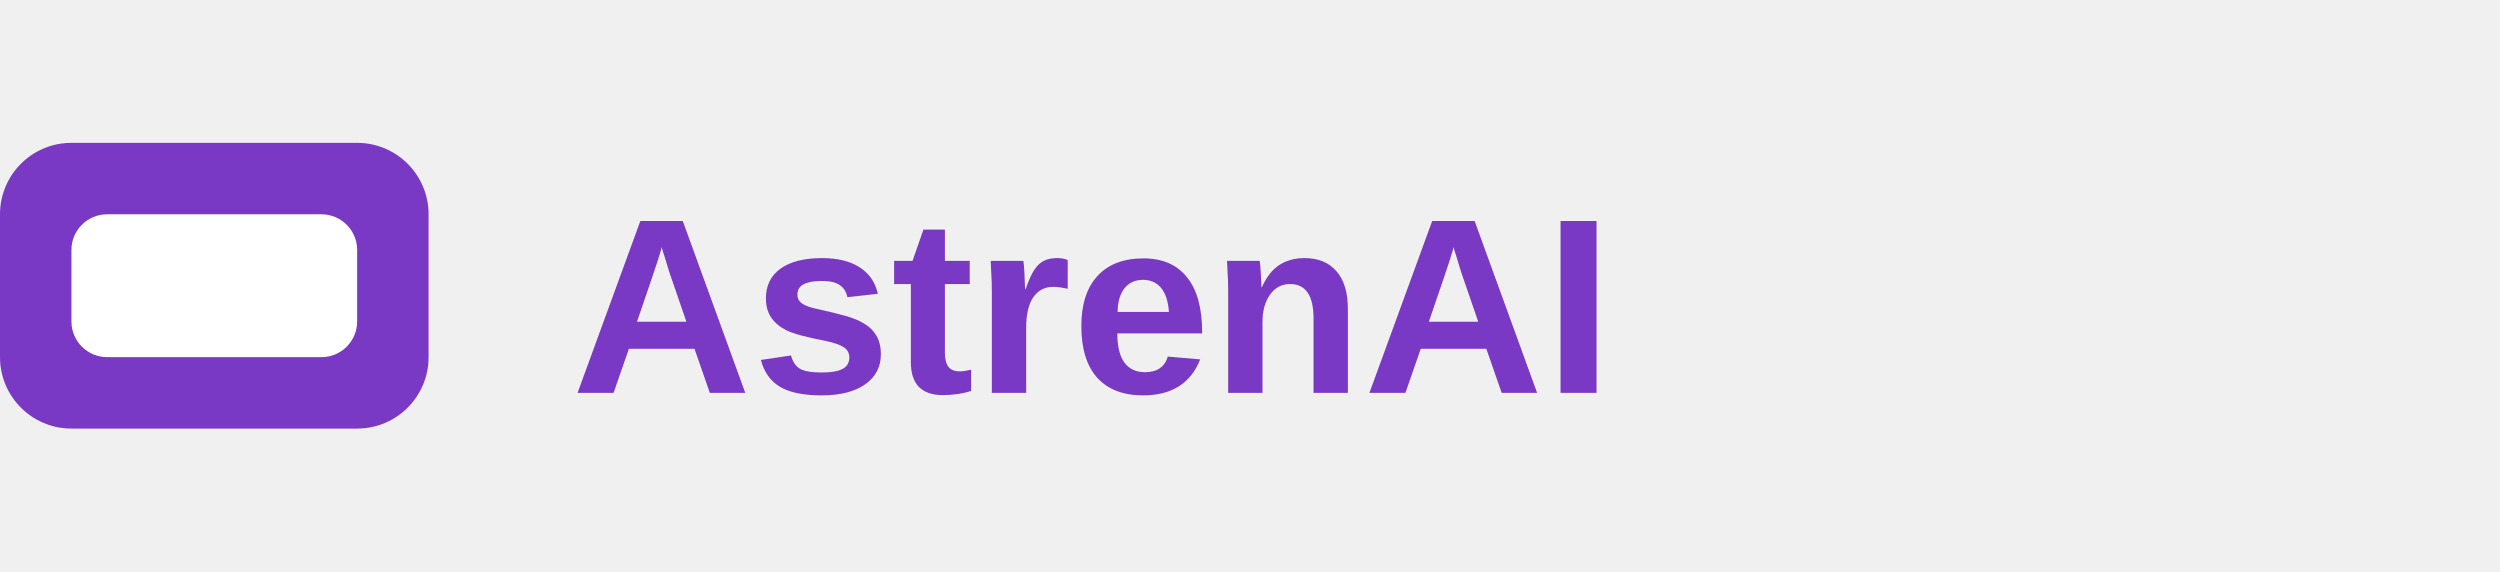
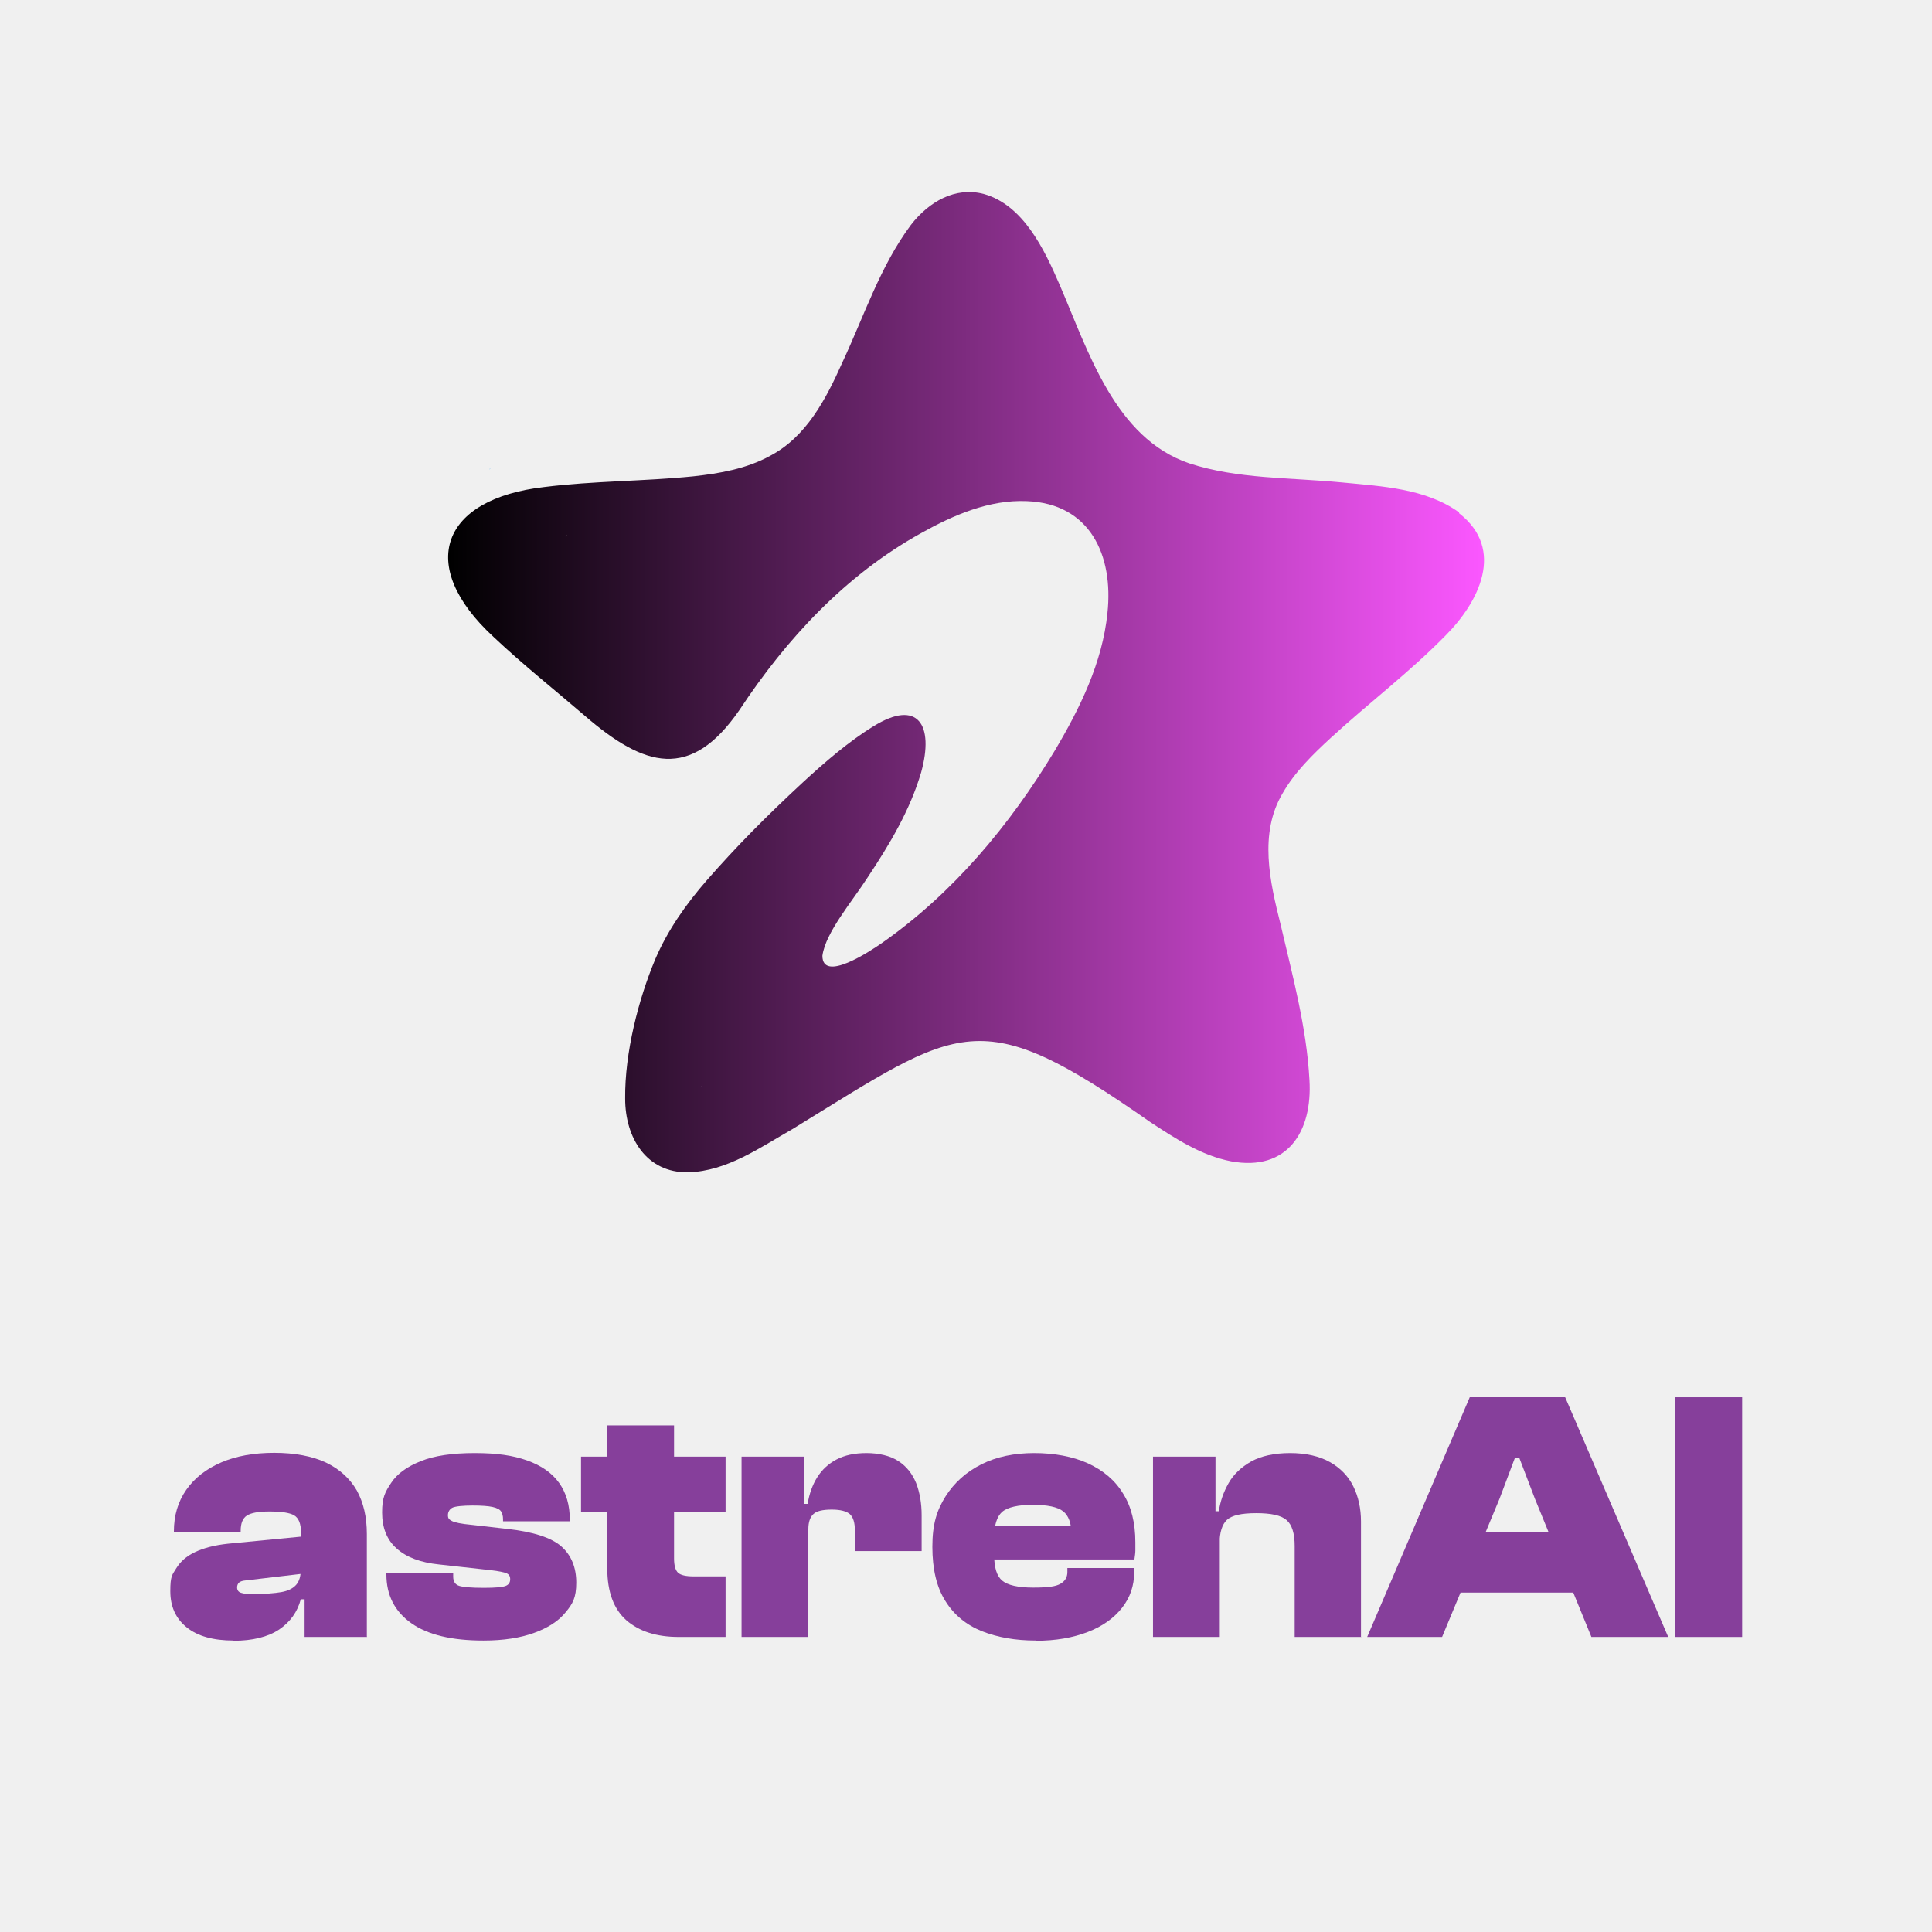
- <svg xmlns="http://www.w3.org/2000/svg" width="140" height="32" viewBox="0 0 140 32" fill="none">
-   <rect x="0" y="8" width="24" height="16" rx="4" fill="#7A39C4" />
-   <rect x="4" y="12" width="16" height="8" rx="2" fill="#ffffff" />
-   <text x="32" y="22" font-family="Arial, sans-serif" font-size="14" font-weight="bold" fill="#7A39C4">AstrenAI</text>
+ <svg xmlns="http://www.w3.org/2000/svg" id="Capa_1" version="1.1" viewBox="0 0 810 810">
+   <defs>
+     <style>
+       .st0 {
+         fill: #0072e9;
+       }
+ 
+       .st1 {
+         fill: #0099fe;
+       }
+ 
+       .st2 {
+         fill: #0077fe;
+       }
+ 
+       .st3 {
+         fill: #0058dc;
+       }
+ 
+       .st4 {
+         fill: url(#Degradado_sin_nombre_21);
+       }
+ 
+       .st5 {
+         fill: #0090f3;
+       }
+ 
+       .st6 {
+         fill: #863f9b;
+       }
+ 
+       .st7 {
+         fill: #008df2;
+       }
+     </style>
+     <linearGradient id="Degradado_sin_nombre_21" data-name="Degradado sin nombre 21" x1="187.9" y1="285.8" x2="622.1" y2="285.8" gradientUnits="userSpaceOnUse">
+       <stop offset="0" stop-color="#000" />
+       <stop offset="1" stop-color="#fb57ff" />
+     </linearGradient>
+   </defs>
+   <g>
+     <path class="st6" d="M97.9,687.8c-8.4,0-15-1.8-19.6-5.5-4.6-3.7-6.9-8.7-6.9-15.2s.8-6.8,2.5-9.6c1.7-2.8,4.3-5.1,7.9-6.8,3.6-1.7,8.2-2.9,13.8-3.5l32-3.1v15.6l-24.6,2.9c-1.3.1-2.2.4-2.8.9-.5.5-.8,1.2-.8,2,0,1.2.6,2,1.7,2.3,1.1.4,2.8.5,5,.5,5,0,8.9-.3,11.8-.8,2.9-.5,5-1.6,6.3-3.1,1.3-1.5,1.9-3.6,1.9-6.5l2.1-.6v13.2h-2.1c-1.4,5.3-4.4,9.5-9.1,12.7-4.7,3.1-11.1,4.7-19.2,4.7ZM153.9,686.3h-26.2v-16.8h-1.5v-26.9c0-3.8-1-6.2-2.9-7.3s-5.4-1.6-10.3-1.6-7.7.6-9.5,1.7c-1.7,1.1-2.6,3.2-2.6,6.4v.6h-28v-.3c0-6.7,1.7-12.5,5.2-17.5,3.5-5,8.4-8.8,14.7-11.5,6.3-2.7,13.7-4,22.2-4s16,1.4,21.7,4.1c5.8,2.8,10,6.7,12.9,11.7,2.8,5.1,4.2,11.1,4.2,18.2v43Z" />
+     <path class="st6" d="M202.6,687.8c-13.2,0-23.3-2.4-30.2-7.3-6.9-4.9-10.4-11.7-10.4-20.4v-.6h28v1.5c0,2.1.9,3.4,2.6,3.9,1.7.5,5.1.8,10.2.8s7.9-.3,9.2-.8c1.3-.5,1.9-1.5,1.9-2.8s-.5-2-1.5-2.5c-1-.4-3.2-.9-6.7-1.3l-21.7-2.4c-7.7-.8-13.6-3-17.7-6.7-4.1-3.6-6.1-8.7-6.1-15.1s1.3-8.6,3.8-12.4c2.5-3.8,6.6-6.8,12.4-9.1,5.7-2.3,13.2-3.4,22.6-3.4s16.1,1,22,3.1c5.9,2.1,10.4,5.2,13.4,9.4,3,4.2,4.5,9.3,4.5,15.5v.6h-28v-.9c0-1.3-.3-2.4-.8-3.2-.5-.8-1.7-1.5-3.6-1.9-1.8-.4-4.6-.6-8.4-.6s-7.4.3-8.6,1c-1.1.7-1.7,1.7-1.7,3.1s.6,1.8,1.7,2.4c1.1.6,3.9,1.2,8.3,1.6l14.9,1.7c10.9,1.2,18.5,3.7,22.6,7.3,4.2,3.7,6.3,8.8,6.3,15.2s-1.5,8.9-4.5,12.5c-3,3.7-7.4,6.5-13.2,8.6-5.8,2.1-12.8,3.2-21.1,3.2Z" />
+     <path class="st6" d="M304.2,633.8h-60.6v-23.1h60.6v23.1ZM304.2,686.3h-19.6c-9.3,0-16.6-2.3-22-7-5.3-4.7-8-11.9-8-21.8v-59.9h28v55.8c0,3,.6,5,1.7,6,1.1,1,3.3,1.5,6.5,1.5h13.4v25.3Z" />
+     <path class="st6" d="M338.9,686.3h-28v-75.6h26.2v21.6l1.8.8v53.2ZM338.9,641.1h-5.2v-10.6h4.9c.7-4.2,2-7.9,4-11.1,2-3.2,4.7-5.7,8.1-7.5,3.4-1.8,7.6-2.7,12.6-2.7s10,1.1,13.4,3.4c3.4,2.2,5.8,5.3,7.4,9.2,1.5,3.9,2.3,8.4,2.3,13.5v15h-28v-8.8c0-3.2-.7-5.4-2.1-6.7-1.4-1.2-3.9-1.9-7.6-1.9s-6.4.6-7.7,1.9c-1.4,1.3-2.1,3.4-2.1,6.4Z" />
+     <path class="st6" d="M434.2,687.8c-8.4,0-15.9-1.3-22.5-3.9-6.5-2.6-11.7-6.8-15.3-12.6-3.7-5.8-5.5-13.4-5.5-22.8s1.8-15.2,5.5-21.1c3.7-5.8,8.7-10.3,15.1-13.5s13.8-4.7,22.1-4.7,16.1,1.4,22.5,4.3c6.3,2.9,11.3,7,14.7,12.6,3.5,5.5,5.2,12.4,5.2,20.5s0,2.5,0,3.5c0,1-.2,2.3-.4,3.7h-66.4v-14.2h46.1l-6.1,8.8v-5.2c0-4.6-1.2-7.8-3.5-9.6s-6.6-2.7-12.7-2.7-10.6,1-12.9,3c-2.2,2-3.3,5.6-3.3,10.8v7.2c0,5.3,1.1,8.9,3.4,10.8,2.3,1.9,6.6,2.9,13,2.9s9.5-.5,11.4-1.6,2.9-2.7,2.9-4.9v-1.7h28v1.8c0,5.6-1.7,10.6-5.1,14.9-3.4,4.3-8.1,7.7-14.3,10.1-6.2,2.4-13.4,3.7-21.9,3.7Z" />
+     <path class="st6" d="M511.4,686.3h-28v-75.6h26.2v23.2l1.8.8v51.6ZM570.8,686.3h-28v-38.1c0-5.3-1.1-8.9-3.4-10.9-2.3-2-6.5-2.9-12.7-2.9s-10.2.9-12.3,2.8c-2,1.9-3.1,5.2-3.1,10.1h-2.8l-2.4-13.7h4.9c.6-4.2,2-8.1,4.1-11.8,2.1-3.7,5.3-6.7,9.5-9.1,4.2-2.3,9.7-3.5,16.3-3.5s12.3,1.3,16.7,3.8c4.4,2.5,7.7,5.9,9.8,10.2,2.1,4.3,3.2,9.2,3.2,14.7v48.5Z" />
+     <path class="st6" d="M604.6,686.3h-31.4l43-100.5h40l43.2,100.5h-32.2l-23.7-58-6.5-17h-1.9l-6.4,17-24.1,58ZM672.2,667.7h-73.5v-25.4h73.5v25.4Z" />
+     <path class="st6" d="M730.4,686.3h-28v-100.5h28v100.5Z" />
+   </g>
+   <text />
+   <path class="st2" d="M526.9,485.4l2.2-2.2c-.7.4-1.4,1.8-2.2,2.2Z" />
+   <path class="st1" d="M495.8,347.2h-2.2c.5-1.5.4-3.3,2.2-4.3.3,1.3-.2,3,0,4.3Z" />
+   <path class="st0" d="M498,349.4c-1-.3-2-1.2-2.2-2.2,2.1-.2,1.8.8,2.2,2.2Z" />
+   <path class="st3" d="M262.2,427.9v-.7c0,.2,0,.4,0,.7Z" />
+   <path class="st5" d="M205.8,196l-.7,1c.2-.3.4-.7.7-1Z" />
+   <path class="st4" d="M611.7,214.8c-13.9-10-32.2-10.9-48.7-12.5-23-2.2-43.8-1.4-64.3-8-31.3-10.6-42.4-47-54.4-74.8-6.6-15.3-15.4-33.6-31.9-38.2-11.9-3.1-22.9,3.2-30.5,13-12.9,17.3-19.7,38.4-28.8,57.8-6.8,15.2-15,31-30.2,39-9.8,5.4-21.1,7.4-32.2,8.6-20.8,2.1-41.8,1.9-62.6,4.5-42.8,4.9-54,32.6-21.1,62.9,12.3,11.6,25.4,22,38.2,33,25,21.6,44.3,27.3,64.8-2.4,19.7-29.9,44.6-56.7,76.2-74.2,13.4-7.5,28.6-14.1,44.3-13.4,26.5,1,36.4,22.7,33.8,46.9-2.1,20.8-11.6,40.1-22.2,57.9-18.7,31-42.5,59.6-72.4,80.5-4.9,3.4-24.9,16.7-24.9,5.3,1.3-9.8,12.6-22.9,19-32.9,9.1-13.7,17.7-28,22.4-44,5.5-19.9-1.3-30.9-20-19.3-10.3,6.3-20.7,15.3-29.8,23.7-15.4,14.3-27.3,26.3-40.1,40.9-8.7,10-16.4,20.9-21.6,33.1-7,16.7-12.8,39.1-12.6,58.4,0,16.4,8.9,31.2,26.5,30.9,16.2-.5,29.9-10.3,43.6-18.1,71.1-43.6,77.8-53.5,150-3,10.5,6.9,21.5,14.1,34,16.5,23.5,4.3,34.1-12.4,32.8-34.1-1.2-22.2-7.1-43.7-12.1-65.2-4.5-17.9-9.2-38.2.9-55.1,5.1-8.9,12.7-16.3,20.2-23.2,15.9-14.6,33-27.5,48-42.8,14.1-14.1,25.1-36.1,5.9-51.2h-.1ZM237.1,225.2c.1-.2.8-1.2.7-1-.1.2-.7,1-.7,1h0ZM294.2,456c0-.2-.1-.9,0-.6,0,.2.1.7,0,.7h0Z" />
+   <path class="st7" d="M205.8,196l-.7,1c.2-.3.4-.7.7-1Z" />
</svg>
